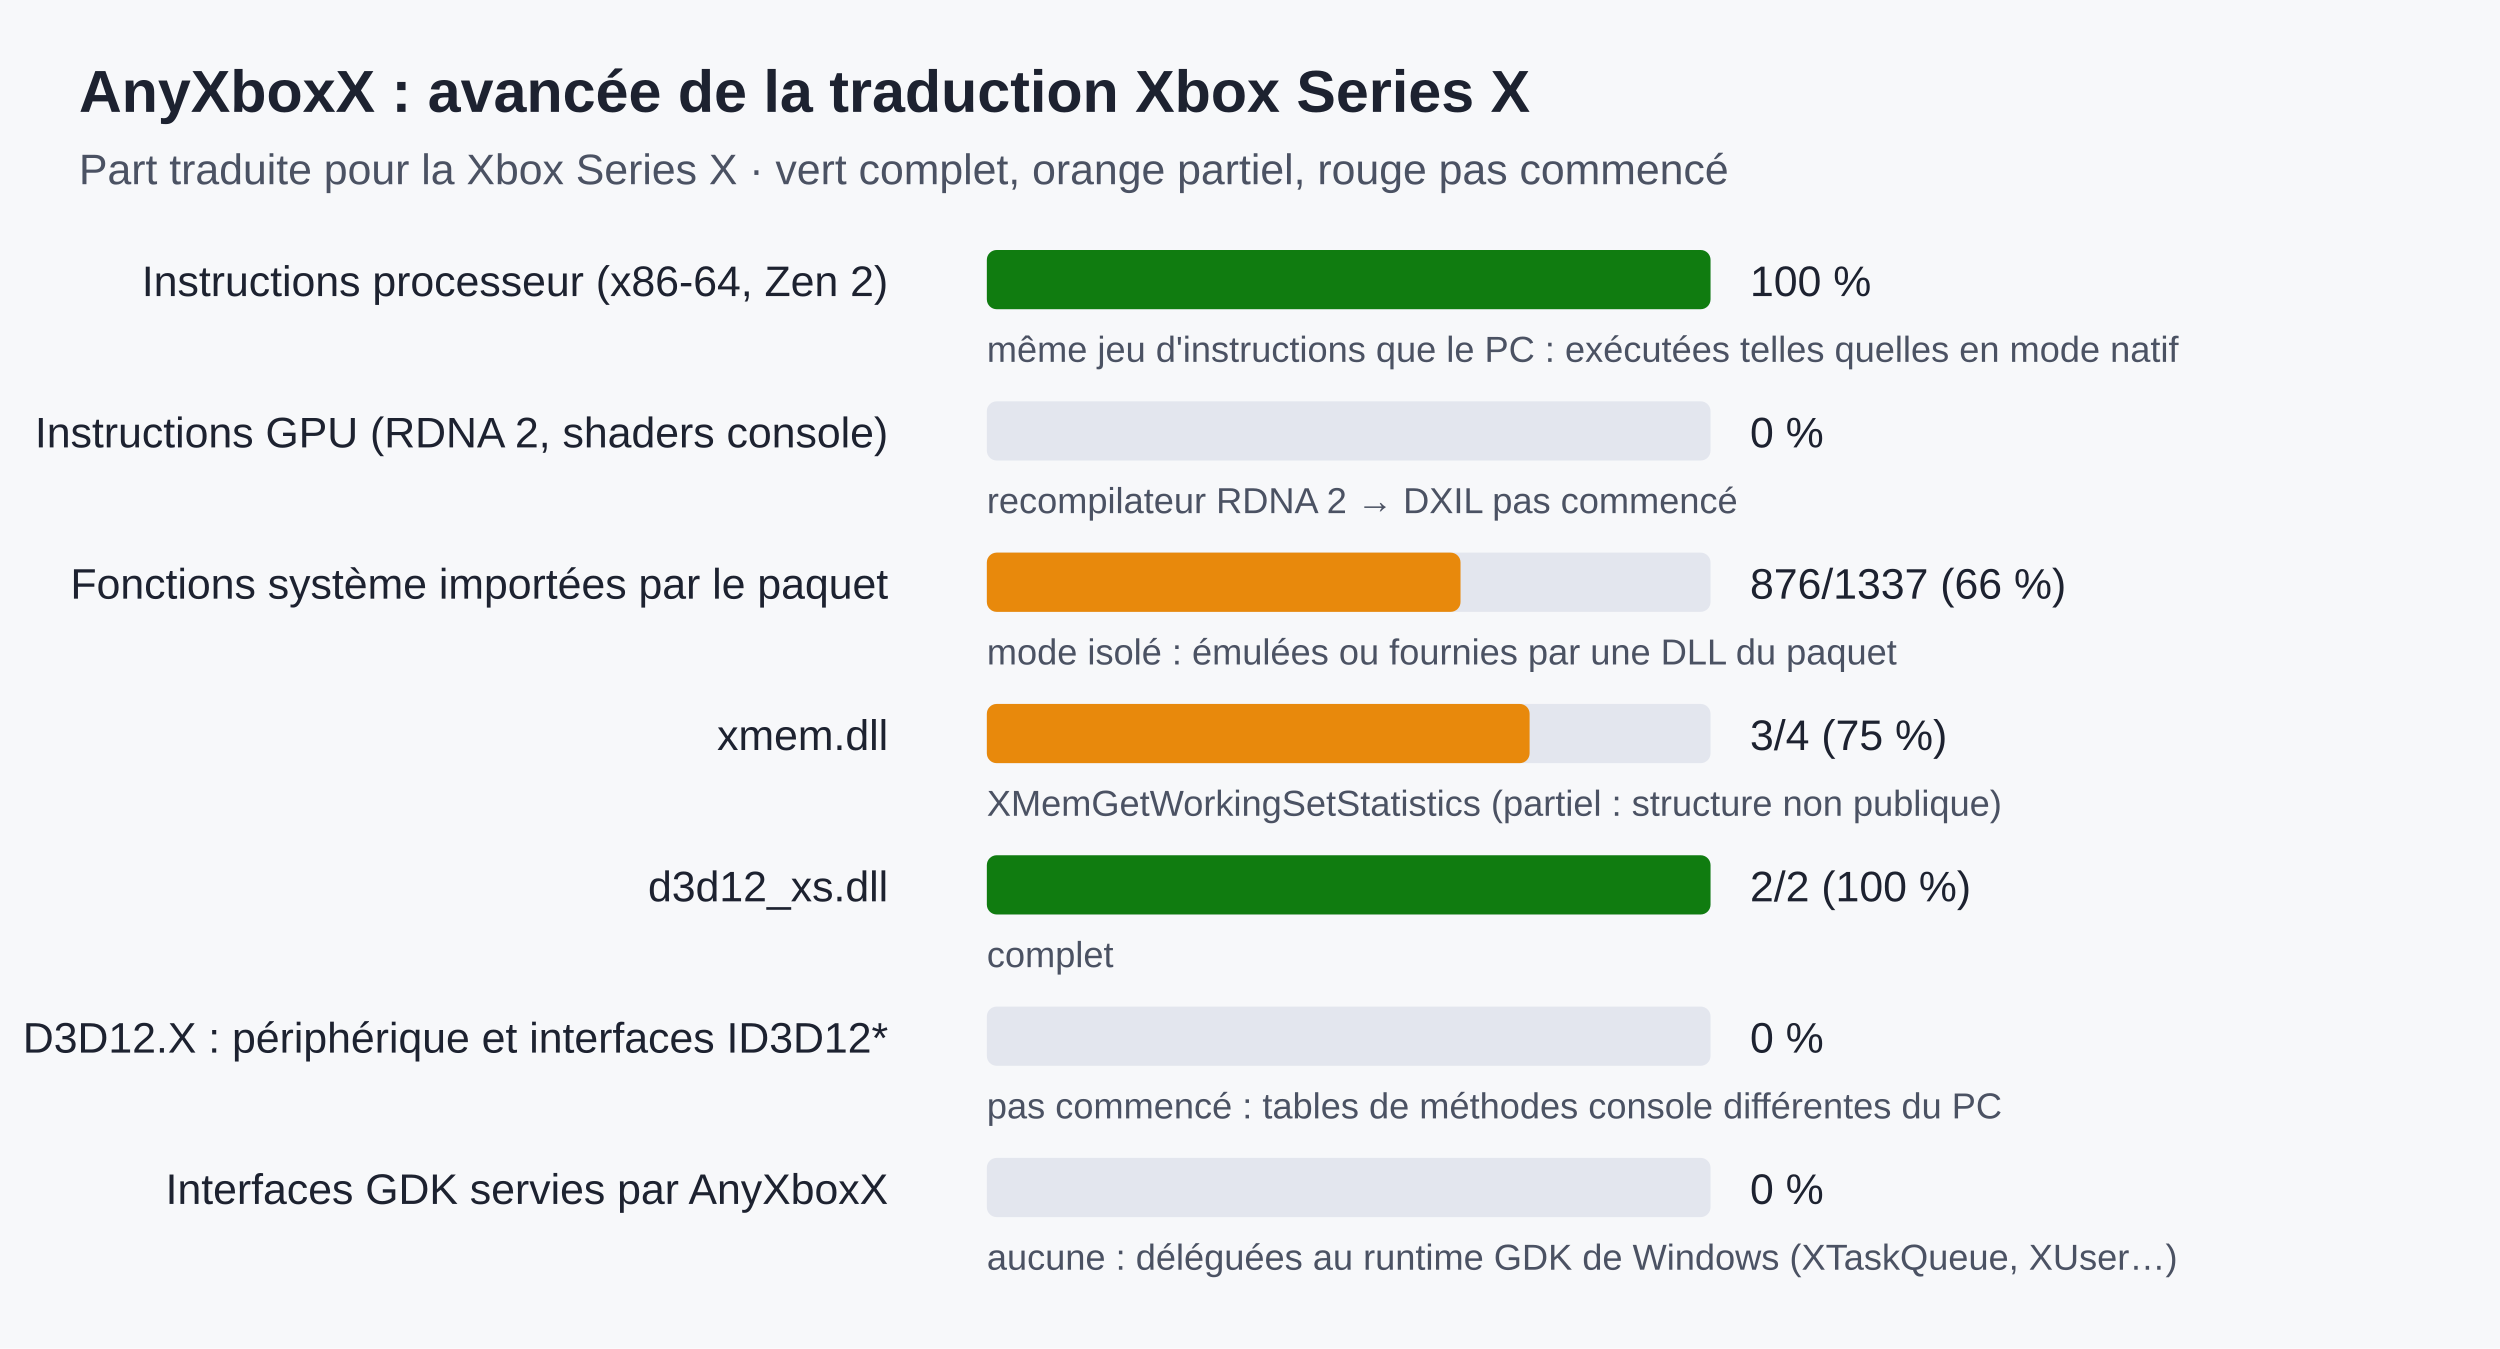
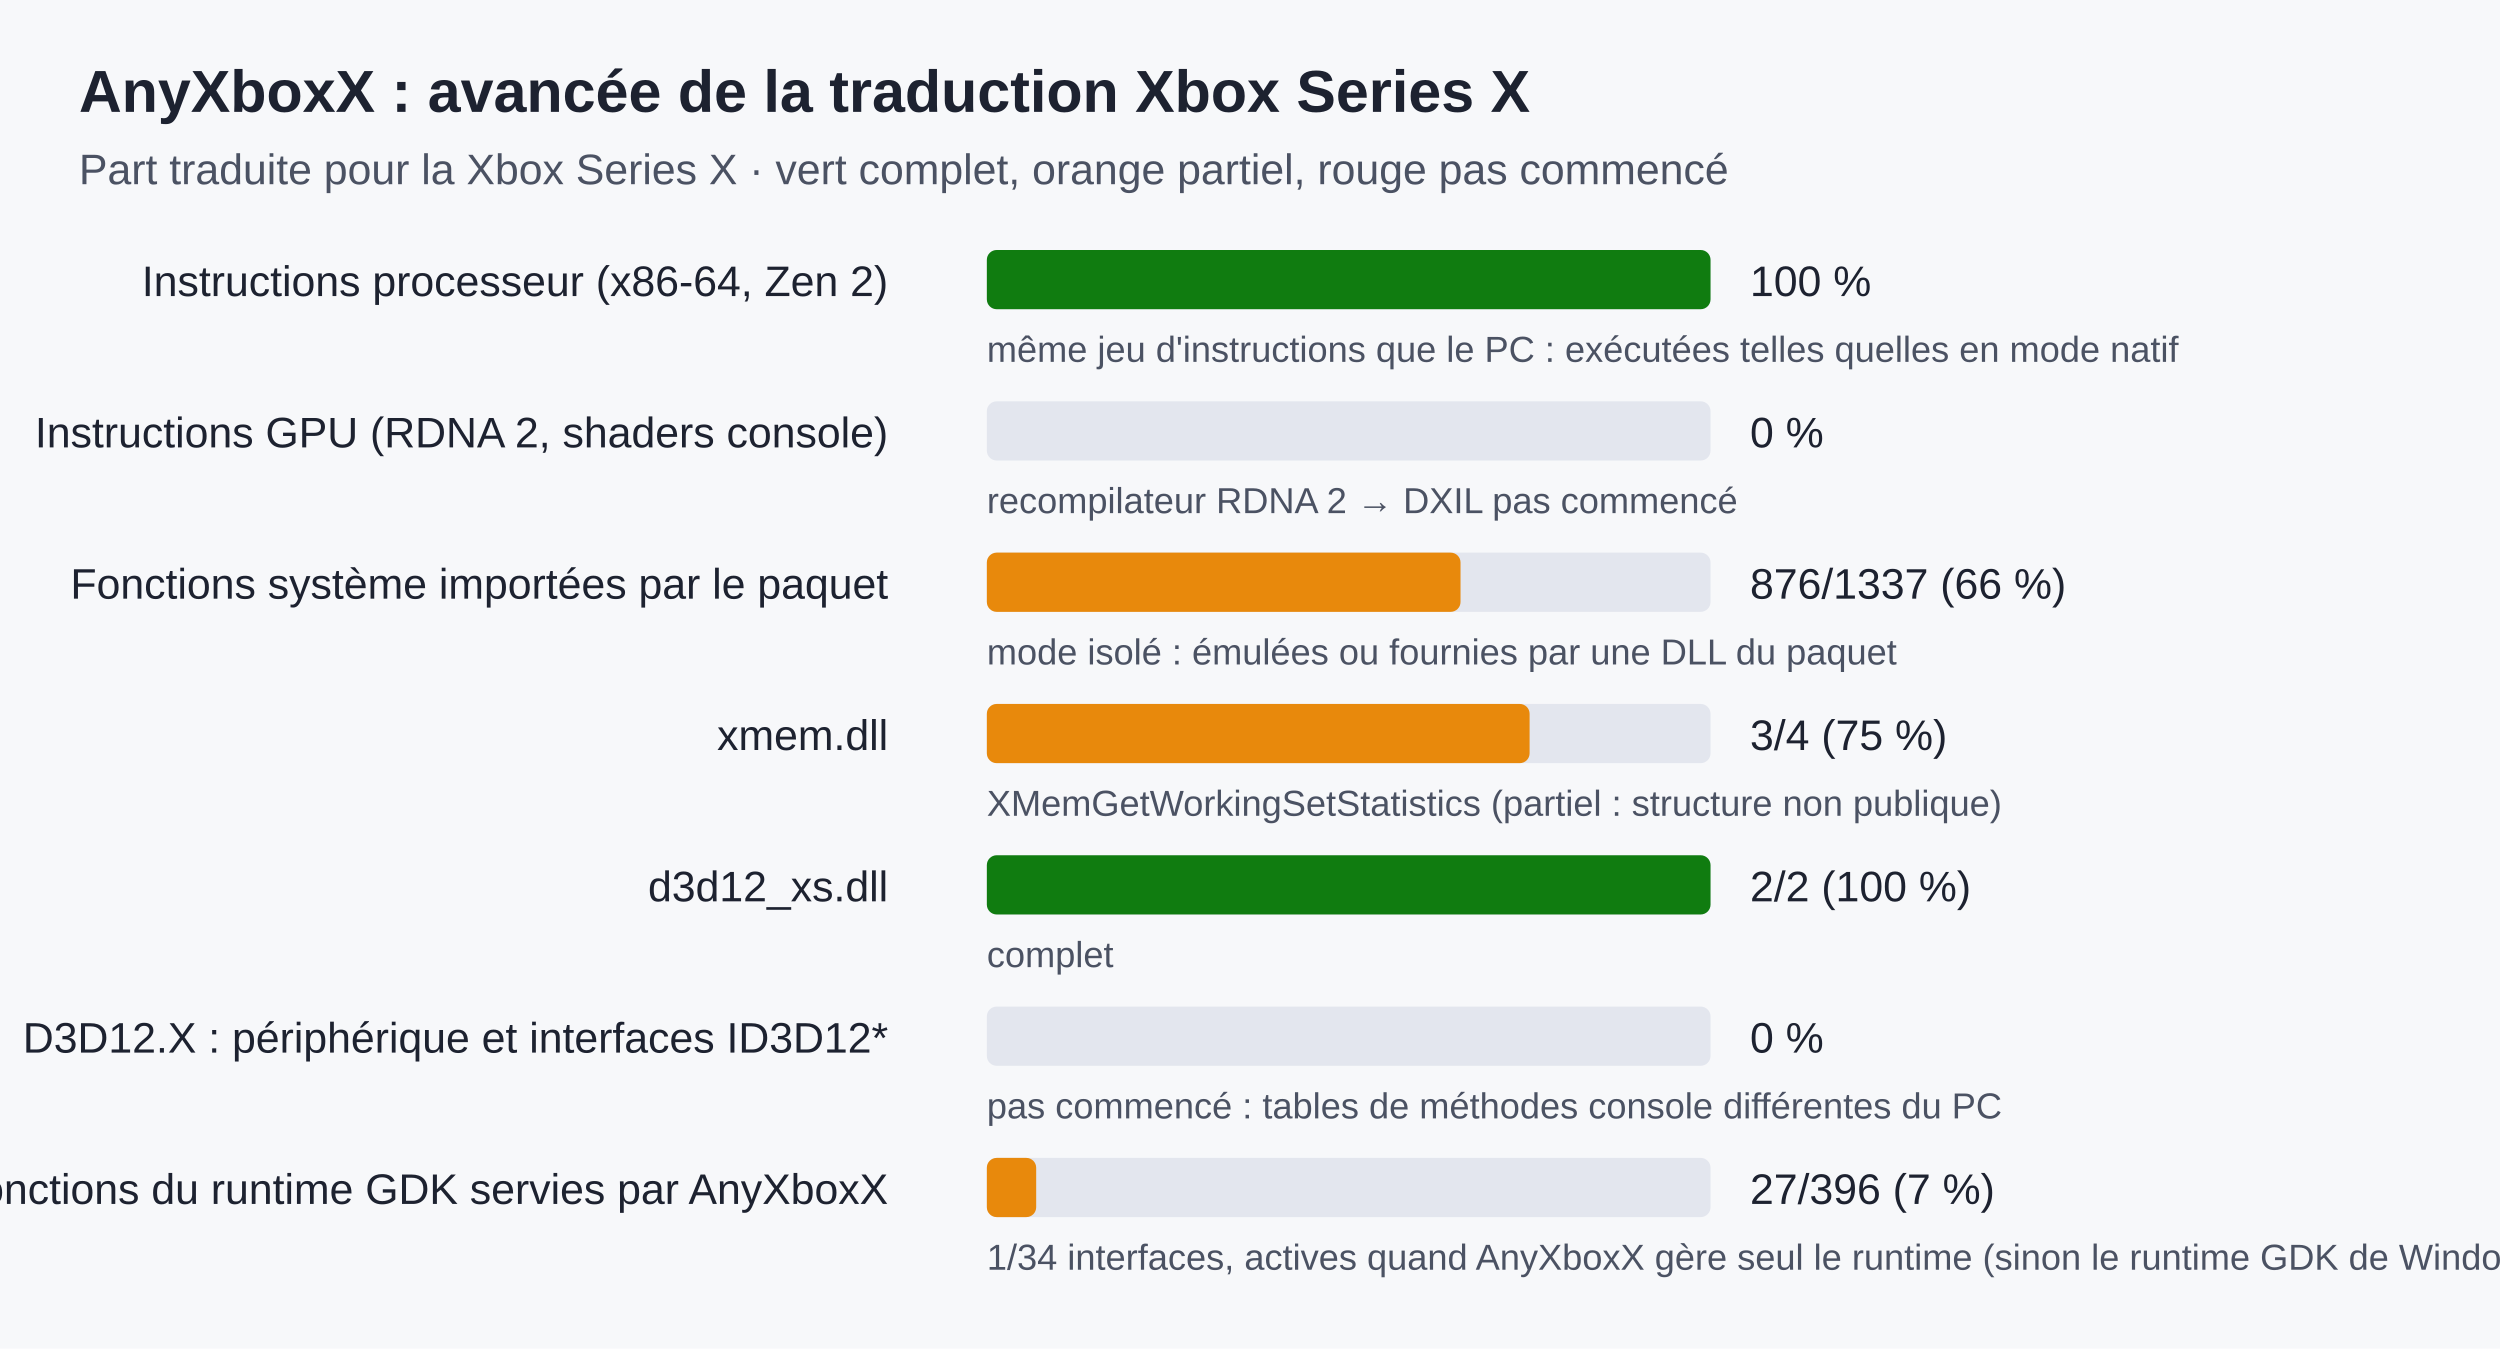
<svg xmlns="http://www.w3.org/2000/svg" width="760" height="410" viewBox="0 0 760 410" font-family="Segoe UI, Arial, sans-serif" font-size="13">
  <rect width="760" height="410" fill="#f7f8fa" />
  <text x="24" y="34" font-size="18" font-weight="600" fill="#1d2230">AnyXboxX : avancée de la traduction Xbox Series X</text>
  <text x="24" y="56" fill="#4b5263">Part traduite pour la Xbox Series X · vert complet, orange partiel, rouge pas commencé</text>
  <text x="270" y="90" text-anchor="end" fill="#1d2230">Instructions processeur (x86-64, Zen 2)</text>
  <rect x="300" y="76" width="220" height="18" rx="3" fill="#e3e6ee" />
  <rect x="300" y="76" width="220" height="18" rx="3" fill="#107c10" />
  <text x="532" y="90" fill="#1d2230">100 %</text>
  <text x="300" y="110" font-size="11" fill="#4b5263">même jeu d'instructions que le PC : exécutées telles quelles en mode natif</text>
  <text x="270" y="136" text-anchor="end" fill="#1d2230">Instructions GPU (RDNA 2, shaders console)</text>
  <rect x="300" y="122" width="220" height="18" rx="3" fill="#e3e6ee" />
  <rect x="300" y="122" width="0" height="18" rx="3" fill="#c42b1c" />
  <text x="532" y="136" fill="#1d2230">0 %</text>
  <text x="300" y="156" font-size="11" fill="#4b5263">recompilateur RDNA 2 → DXIL pas commencé</text>
  <text x="270" y="182" text-anchor="end" fill="#1d2230">Fonctions système importées par le paquet</text>
  <rect x="300" y="168" width="220" height="18" rx="3" fill="#e3e6ee" />
  <rect x="300" y="168" width="144" height="18" rx="3" fill="#e8890c" />
  <text x="532" y="182" fill="#1d2230">876/1337 (66 %)</text>
  <text x="300" y="202" font-size="11" fill="#4b5263">mode isolé : émulées ou fournies par une DLL du paquet</text>
  <text x="270" y="228" text-anchor="end" fill="#1d2230">xmem.dll</text>
  <rect x="300" y="214" width="220" height="18" rx="3" fill="#e3e6ee" />
  <rect x="300" y="214" width="165" height="18" rx="3" fill="#e8890c" />
  <text x="532" y="228" fill="#1d2230">3/4 (75 %)</text>
  <text x="300" y="248" font-size="11" fill="#4b5263">XMemGetWorkingSetStatistics (partiel : structure non publique)</text>
  <text x="270" y="274" text-anchor="end" fill="#1d2230">d3d12_xs.dll</text>
  <rect x="300" y="260" width="220" height="18" rx="3" fill="#e3e6ee" />
  <rect x="300" y="260" width="220" height="18" rx="3" fill="#107c10" />
  <text x="532" y="274" fill="#1d2230">2/2 (100 %)</text>
  <text x="300" y="294" font-size="11" fill="#4b5263">complet</text>
  <text x="270" y="320" text-anchor="end" fill="#1d2230">D3D12.X : périphérique et interfaces ID3D12*</text>
  <rect x="300" y="306" width="220" height="18" rx="3" fill="#e3e6ee" />
  <rect x="300" y="306" width="0" height="18" rx="3" fill="#c42b1c" />
  <text x="532" y="320" fill="#1d2230">0 %</text>
  <text x="300" y="340" font-size="11" fill="#4b5263">pas commencé : tables de méthodes console différentes du PC</text>
-   <text x="270" y="366" text-anchor="end" fill="#1d2230">Interfaces GDK servies par AnyXboxX</text>
+   <text x="270" y="366" text-anchor="end" fill="#1d2230">Fonctions du runtime GDK servies par AnyXboxX</text>
  <rect x="300" y="352" width="220" height="18" rx="3" fill="#e3e6ee" />
-   <rect x="300" y="352" width="0" height="18" rx="3" fill="#c42b1c" />
-   <text x="532" y="366" fill="#1d2230">0 %</text>
-   <text x="300" y="386" font-size="11" fill="#4b5263">aucune : déléguées au runtime GDK de Windows (XTaskQueue, XUser…)</text>
+   <rect x="300" y="352" width="15" height="18" rx="3" fill="#e8890c" />
+   <text x="532" y="366" fill="#1d2230">27/396 (7 %)</text>
+   <text x="300" y="386" font-size="11" fill="#4b5263">1/34 interfaces, actives quand AnyXboxX gère seul le runtime (sinon le runtime GDK de Windows sert tout)</text>
</svg>
